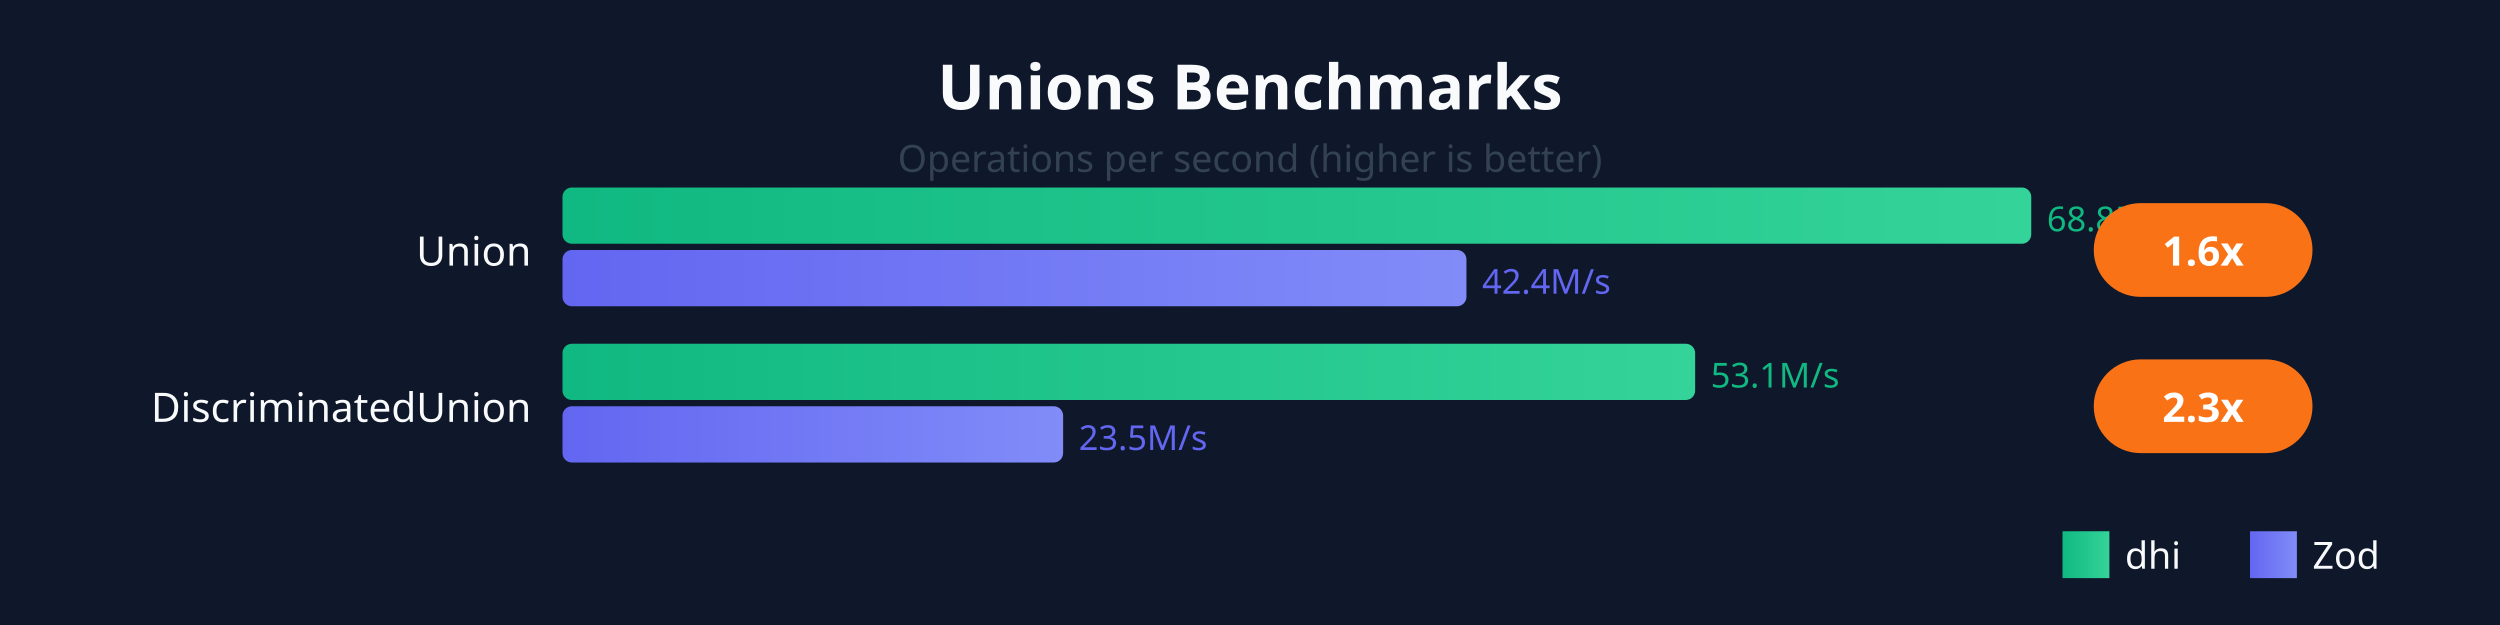
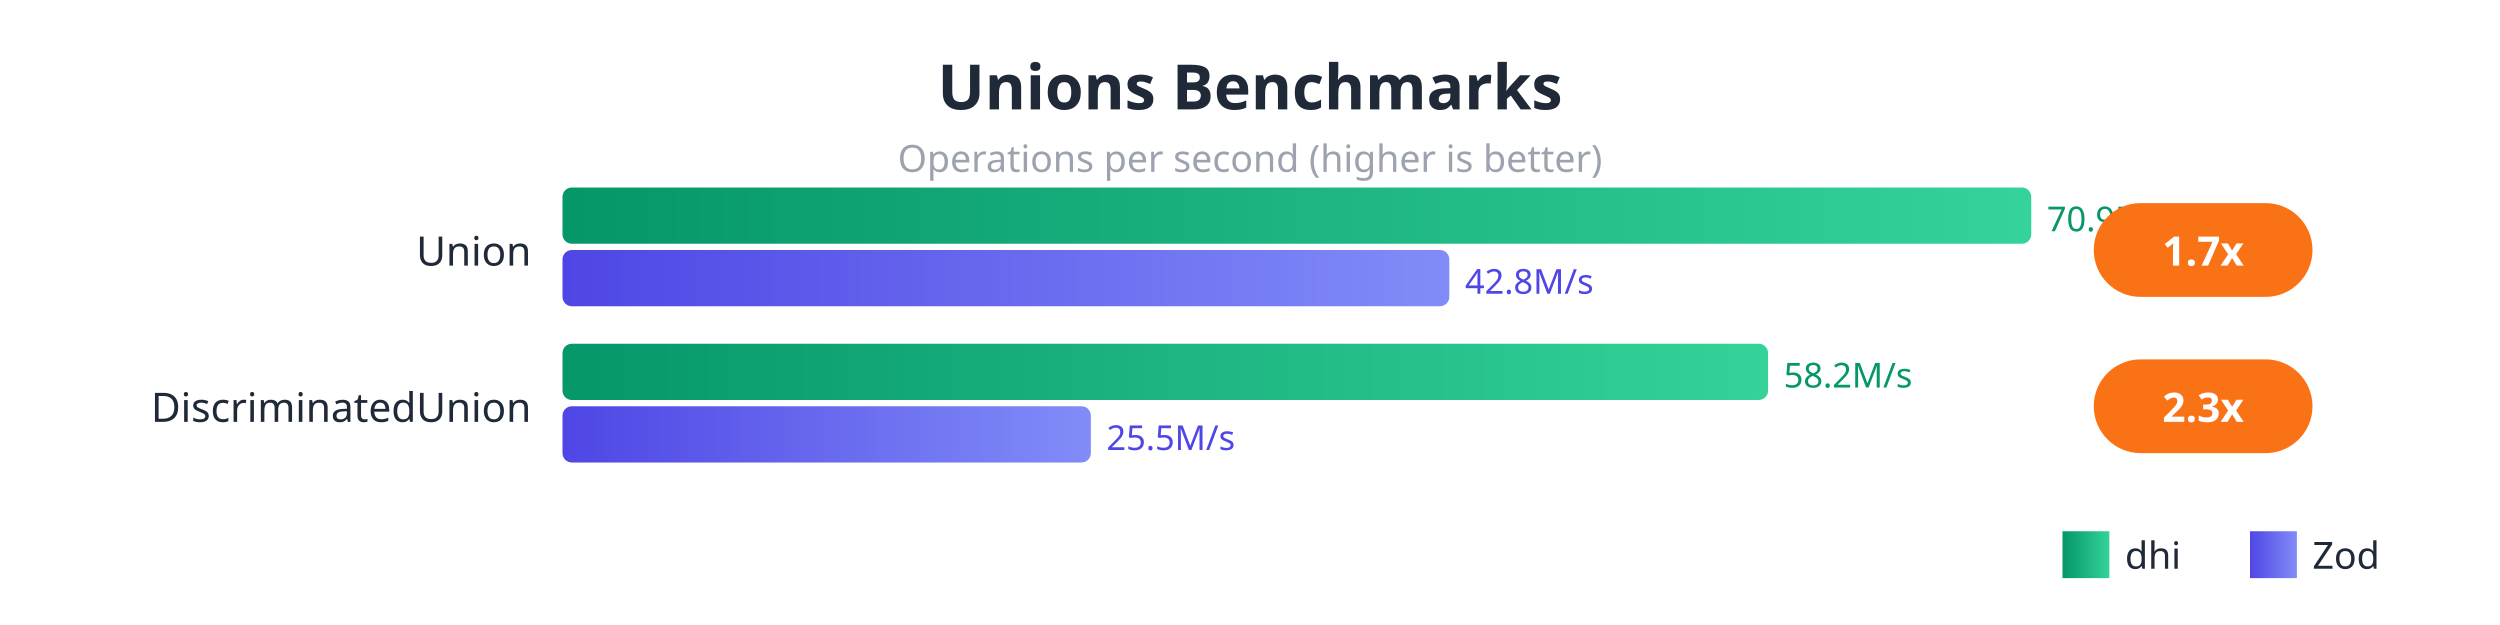
<svg xmlns="http://www.w3.org/2000/svg" viewBox="0 0 800 200" style="font-family: system-ui, sans-serif;">
  <defs>
    <linearGradient id="dhiGrad" x1="0%" y1="0%" x2="100%" y2="0%">
-       <stop offset="0%" style="stop-color:#10b981;stop-opacity:1" />
+       <stop offset="0%" style="stop-color:#059669;stop-opacity:1" />
      <stop offset="100%" style="stop-color:#34d399;stop-opacity:1" />
    </linearGradient>
    <linearGradient id="zodGrad" x1="0%" y1="0%" x2="100%" y2="0%">
-       <stop offset="0%" style="stop-color:#6366f1;stop-opacity:1" />
+       <stop offset="0%" style="stop-color:#4f46e5;stop-opacity:1" />
      <stop offset="100%" style="stop-color:#818cf8;stop-opacity:1" />
    </linearGradient>
  </defs>
-   <rect width="800" height="200" fill="#0f172a" />
-   <text x="400" y="35" fill="#f8fafc" font-size="20" font-weight="bold" text-anchor="middle">Unions Benchmarks</text>
-   <text x="400" y="55" fill="#334155" font-size="12" text-anchor="middle">Operations per second (higher is better)</text>
-   <text x="170" y="85" fill="#f8fafc" font-size="13" text-anchor="end">Union</text>
+   <rect width="800" height="200" fill="#ffffff" />
+   <text x="400" y="35" fill="#1f2937" font-size="20" font-weight="bold" text-anchor="middle">Unions Benchmarks</text>
+   <text x="400" y="55" fill="#9ca3af" font-size="12" text-anchor="middle">Operations per second (higher is better)</text>
+   <text x="170" y="85" fill="#1f2937" font-size="13" text-anchor="end">Union</text>
  <rect x="180" y="60" width="470" height="18" fill="url(#dhiGrad)" rx="3" />
-   <text x="655" y="74" fill="#10b981" font-size="11">68.8M/s</text>
-   <rect x="180" y="80" width="289.262" height="18" fill="url(#zodGrad)" rx="3" />
-   <text x="474.262" y="94" fill="#6366f1" font-size="11">42.4M/s</text>
+   <text x="655" y="74" fill="#059669" font-size="11">70.9M/s</text>
+   <rect x="180" y="80" width="283.786" height="18" fill="url(#zodGrad)" rx="3" />
+   <text x="468.786" y="94" fill="#4f46e5" font-size="11">42.8M/s</text>
  <rect x="670" y="65" width="70" height="30" fill="#f97316" rx="15" />
-   <text x="705" y="85" fill="white" font-size="13" font-weight="bold" text-anchor="middle">1.6x</text>
-   <text x="170" y="135" fill="#f8fafc" font-size="13" text-anchor="end">DiscriminatedUnion</text>
-   <rect x="180" y="110" width="362.448" height="18" fill="url(#dhiGrad)" rx="3" />
-   <text x="547.448" y="124" fill="#10b981" font-size="11">53.1M/s</text>
-   <rect x="180" y="130" width="160.203" height="18" fill="url(#zodGrad)" rx="3" />
-   <text x="345.203" y="144" fill="#6366f1" font-size="11">23.5M/s</text>
+   <text x="705" y="85" fill="white" font-size="13" font-weight="bold" text-anchor="middle">1.7x</text>
+   <text x="170" y="135" fill="#1f2937" font-size="13" text-anchor="end">DiscriminatedUnion</text>
+   <rect x="180" y="110" width="385.786" height="18" fill="url(#dhiGrad)" rx="3" />
+   <text x="570.786" y="124" fill="#059669" font-size="11">58.2M/s</text>
+   <rect x="180" y="130" width="169.078" height="18" fill="url(#zodGrad)" rx="3" />
+   <text x="354.078" y="144" fill="#4f46e5" font-size="11">25.5M/s</text>
  <rect x="670" y="115" width="70" height="30" fill="#f97316" rx="15" />
  <text x="705" y="135" fill="white" font-size="13" font-weight="bold" text-anchor="middle">2.3x</text>
  <rect x="660" y="170" width="15" height="15" fill="url(#dhiGrad)" />
-   <text x="680" y="182" fill="#f8fafc" font-size="12">dhi</text>
+   <text x="680" y="182" fill="#1f2937" font-size="12">dhi</text>
  <rect x="720" y="170" width="15" height="15" fill="url(#zodGrad)" />
-   <text x="740" y="182" fill="#f8fafc" font-size="12">Zod</text>
+   <text x="740" y="182" fill="#1f2937" font-size="12">Zod</text>
</svg>
